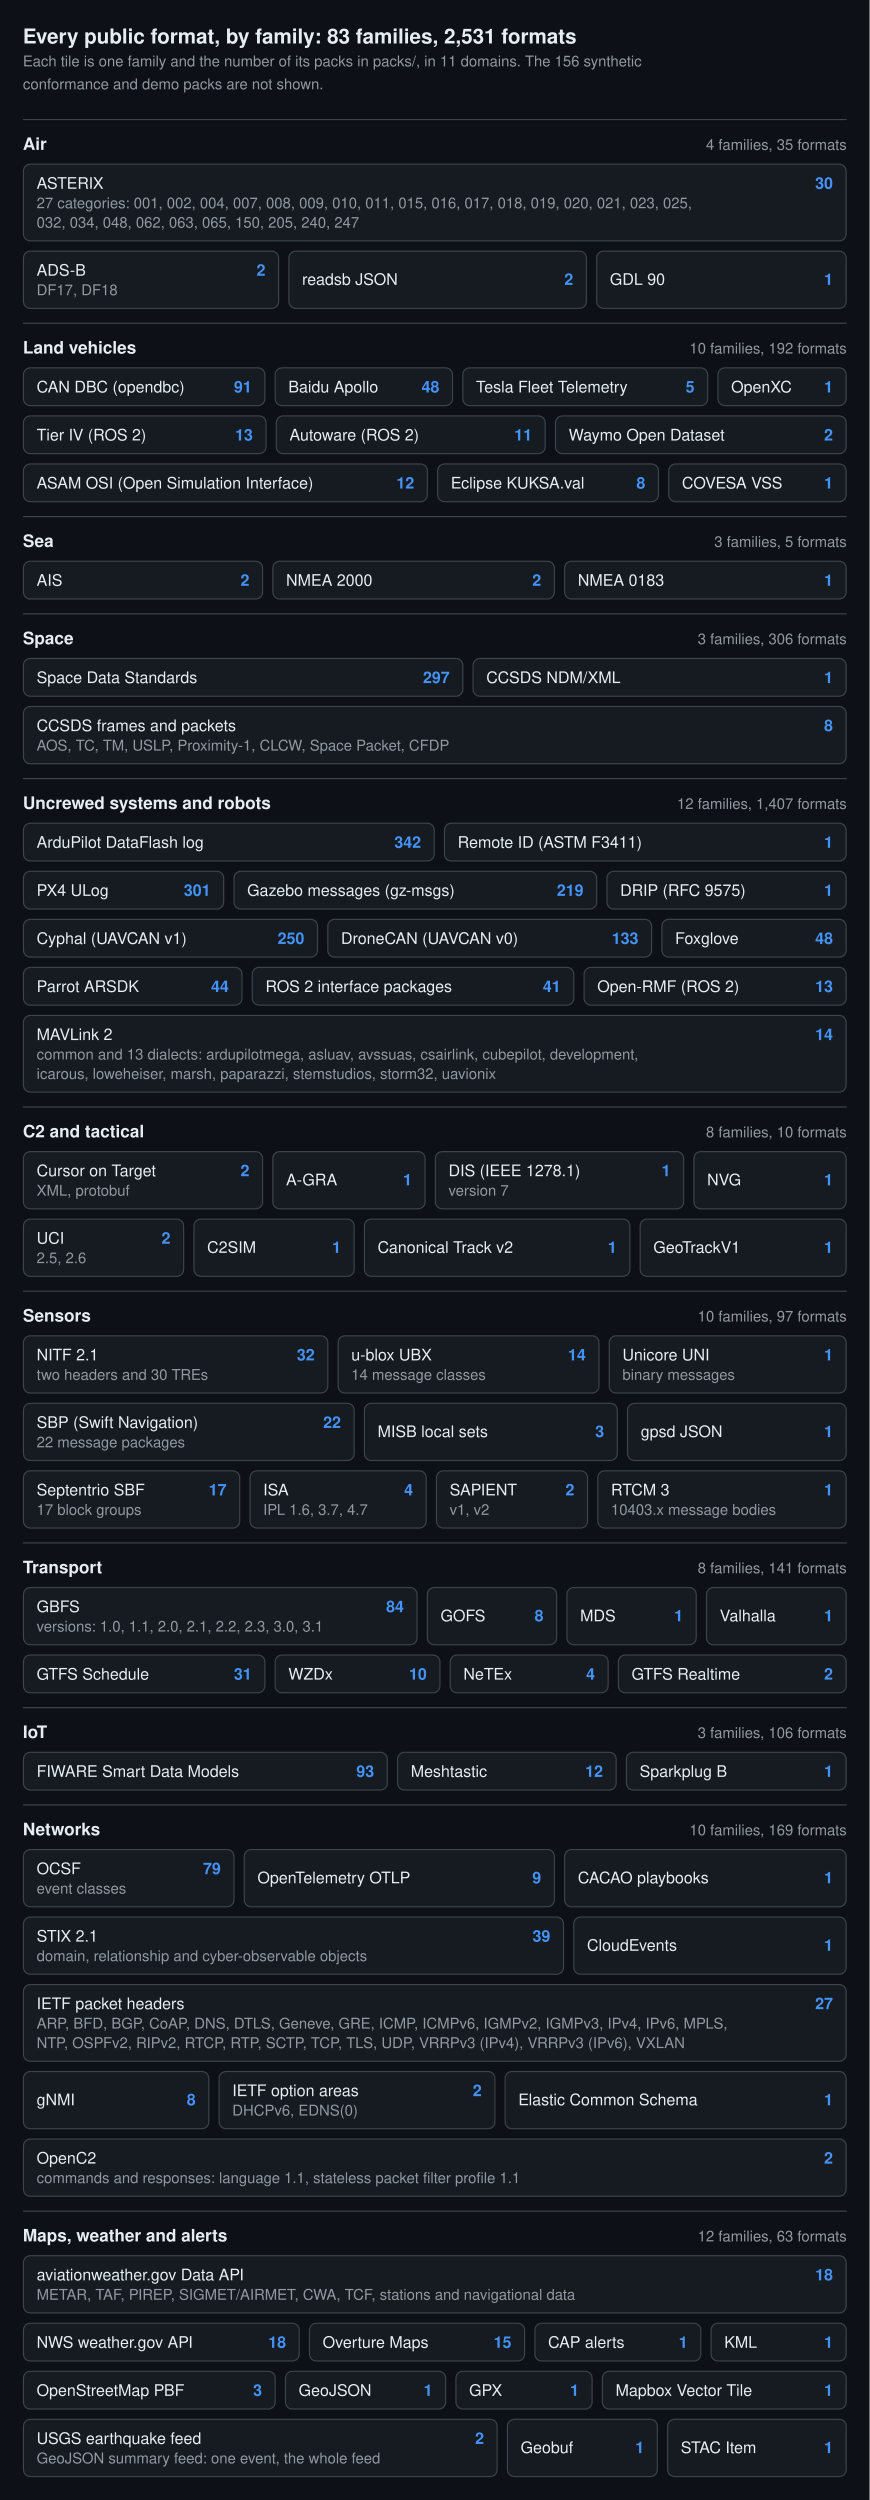
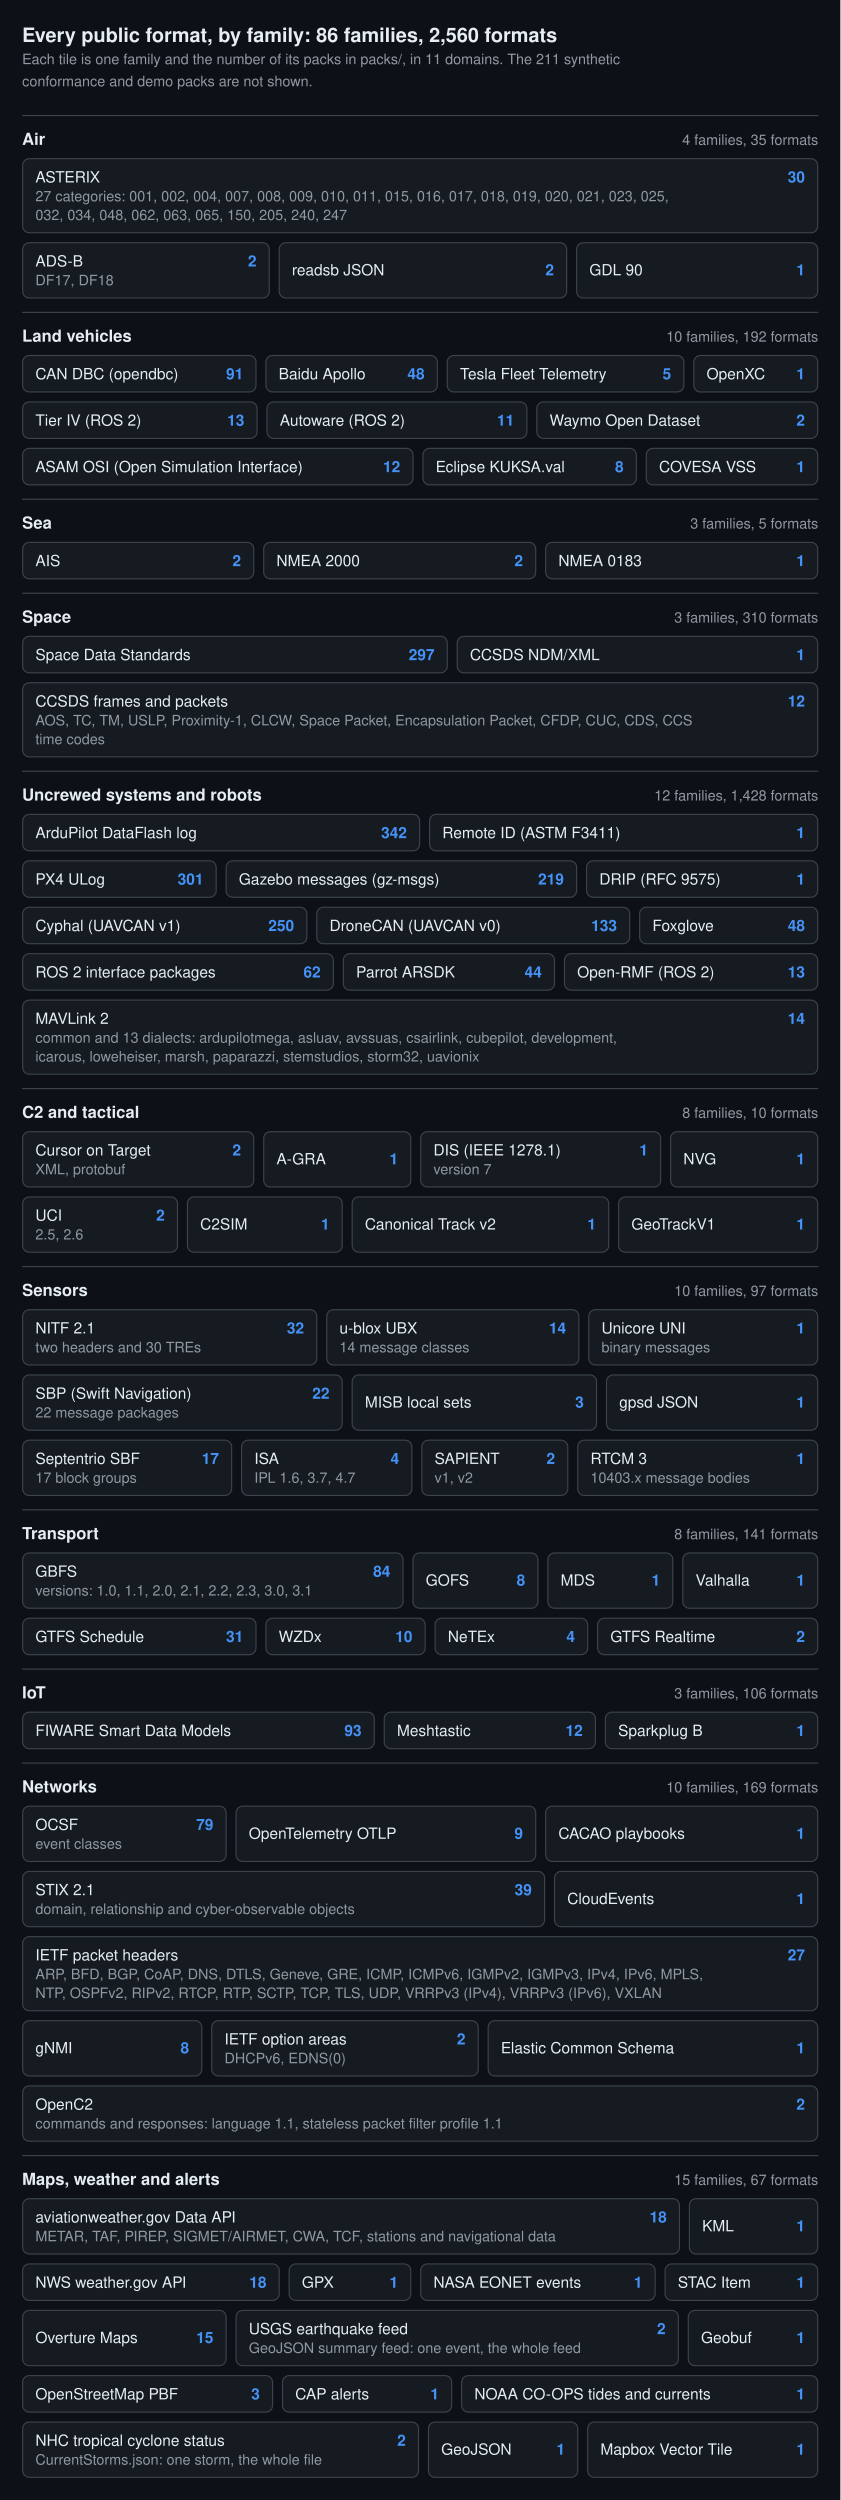
- <svg xmlns="http://www.w3.org/2000/svg" viewBox="0 0 760 2185" width="100%" role="img" aria-labelledby="t d">
+ <svg xmlns="http://www.w3.org/2000/svg" viewBox="0 0 760 2261" width="100%" role="img" aria-labelledby="t d">
  <style>
  .cf-bg{fill:#0d1117} .cf-ink{fill:#e6edf3} .cf-quiet{fill:#9198a1} .cf-num{fill:#4493f8}
  .cf-t{font-family:-apple-system,BlinkMacSystemFont,"Segoe UI",Helvetica,Arial,"Liberation Sans","DejaVu Sans",sans-serif}
  .cf-tile{fill:#161b22;stroke:#3d444d;stroke-width:1}
  .cf-rule{fill:#3d444d}
</style>
-   <rect x="0" y="0" width="760" height="2185" class="cf-bg" />
-   <text x="20" y="38" class="cf-t cf-ink" font-size="18" font-weight="700" data-role="title">Every public format, by family: 83 families, 2,531 formats</text>
-   <text x="20" y="58" class="cf-t cf-quiet" font-size="13" data-role="note">Each tile is one family and the number of its packs in packs/, in 11 domains. The 156 synthetic</text>
+   <rect x="0" y="0" width="760" height="2261" class="cf-bg" />
+   <text x="20" y="38" class="cf-t cf-ink" font-size="18" font-weight="700" data-role="title">Every public format, by family: 86 families, 2,560 formats</text>
+   <text x="20" y="58" class="cf-t cf-quiet" font-size="13" data-role="note">Each tile is one family and the number of its packs in packs/, in 11 domains. The 211 synthetic</text>
  <text x="20" y="78" class="cf-t cf-quiet" font-size="13" data-role="note">conformance and demo packs are not shown.</text>
  <rect x="20" y="104" width="720" height="1" class="cf-rule" />
  <text x="20" y="131" class="cf-t cf-ink" font-size="15" font-weight="700">Air</text>
  <text x="740" y="131" class="cf-t cf-quiet" font-size="13" text-anchor="end">4 families, 35 formats</text>
  <rect x="20.5" y="143.5" width="719" height="67" rx="6" class="cf-tile" />
  <text x="32" y="165" class="cf-t cf-ink" font-size="14">ASTERIX</text>
  <text x="728" y="165" class="cf-t cf-num" font-size="14" font-weight="700" text-anchor="end">30</text>
  <text x="32" y="182" class="cf-t cf-quiet" font-size="13">27 categories: 001, 002, 004, 007, 008, 009, 010, 011, 015, 016, 017, 018, 019, 020, 021, 023, 025,</text>
  <text x="32" y="199" class="cf-t cf-quiet" font-size="13">032, 034, 048, 062, 063, 065, 150, 205, 240, 247</text>
  <rect x="20.5" y="219.5" width="223" height="50" rx="6" class="cf-tile" />
  <text x="32" y="241" class="cf-t cf-ink" font-size="14">ADS-B</text>
  <text x="232" y="241" class="cf-t cf-num" font-size="14" font-weight="700" text-anchor="end">2</text>
  <text x="32" y="258" class="cf-t cf-quiet" font-size="13">DF17, DF18</text>
  <rect x="252.5" y="219.5" width="260" height="50" rx="6" class="cf-tile" />
  <text x="264" y="249" class="cf-t cf-ink" font-size="14">readsb JSON</text>
  <text x="501" y="249" class="cf-t cf-num" font-size="14" font-weight="700" text-anchor="end">2</text>
  <rect x="521.5" y="219.5" width="218" height="50" rx="6" class="cf-tile" />
  <text x="533" y="249" class="cf-t cf-ink" font-size="14">GDL 90</text>
  <text x="728" y="249" class="cf-t cf-num" font-size="14" font-weight="700" text-anchor="end">1</text>
  <rect x="20" y="282" width="720" height="1" class="cf-rule" />
  <text x="20" y="309" class="cf-t cf-ink" font-size="15" font-weight="700">Land vehicles</text>
  <text x="740" y="309" class="cf-t cf-quiet" font-size="13" text-anchor="end">10 families, 192 formats</text>
  <rect x="20.5" y="321.5" width="211" height="33" rx="6" class="cf-tile" />
  <text x="32" y="343" class="cf-t cf-ink" font-size="14">CAN DBC (opendbc)</text>
  <text x="220" y="343" class="cf-t cf-num" font-size="14" font-weight="700" text-anchor="end">91</text>
  <rect x="240.5" y="321.5" width="155" height="33" rx="6" class="cf-tile" />
  <text x="252" y="343" class="cf-t cf-ink" font-size="14">Baidu Apollo</text>
  <text x="384" y="343" class="cf-t cf-num" font-size="14" font-weight="700" text-anchor="end">48</text>
  <rect x="404.5" y="321.5" width="214" height="33" rx="6" class="cf-tile" />
  <text x="416" y="343" class="cf-t cf-ink" font-size="14">Tesla Fleet Telemetry</text>
  <text x="607" y="343" class="cf-t cf-num" font-size="14" font-weight="700" text-anchor="end">5</text>
  <rect x="627.5" y="321.5" width="112" height="33" rx="6" class="cf-tile" />
  <text x="639" y="343" class="cf-t cf-ink" font-size="14">OpenXC</text>
  <text x="728" y="343" class="cf-t cf-num" font-size="14" font-weight="700" text-anchor="end">1</text>
  <rect x="20.5" y="363.5" width="212" height="33" rx="6" class="cf-tile" />
  <text x="32" y="385" class="cf-t cf-ink" font-size="14">Tier IV (ROS 2)</text>
  <text x="221" y="385" class="cf-t cf-num" font-size="14" font-weight="700" text-anchor="end">13</text>
  <rect x="241.5" y="363.5" width="235" height="33" rx="6" class="cf-tile" />
  <text x="253" y="385" class="cf-t cf-ink" font-size="14">Autoware (ROS 2)</text>
  <text x="465" y="385" class="cf-t cf-num" font-size="14" font-weight="700" text-anchor="end">11</text>
  <rect x="485.5" y="363.5" width="254" height="33" rx="6" class="cf-tile" />
  <text x="497" y="385" class="cf-t cf-ink" font-size="14">Waymo Open Dataset</text>
  <text x="728" y="385" class="cf-t cf-num" font-size="14" font-weight="700" text-anchor="end">2</text>
  <rect x="20.5" y="405.5" width="353" height="33" rx="6" class="cf-tile" />
  <text x="32" y="427" class="cf-t cf-ink" font-size="14">ASAM OSI (Open Simulation Interface)</text>
  <text x="362" y="427" class="cf-t cf-num" font-size="14" font-weight="700" text-anchor="end">12</text>
  <rect x="382.5" y="405.5" width="193" height="33" rx="6" class="cf-tile" />
  <text x="394" y="427" class="cf-t cf-ink" font-size="14">Eclipse KUKSA.val</text>
  <text x="564" y="427" class="cf-t cf-num" font-size="14" font-weight="700" text-anchor="end">8</text>
  <rect x="584.5" y="405.5" width="155" height="33" rx="6" class="cf-tile" />
  <text x="596" y="427" class="cf-t cf-ink" font-size="14">COVESA VSS</text>
  <text x="728" y="427" class="cf-t cf-num" font-size="14" font-weight="700" text-anchor="end">1</text>
  <rect x="20" y="451" width="720" height="1" class="cf-rule" />
  <text x="20" y="478" class="cf-t cf-ink" font-size="15" font-weight="700">Sea</text>
  <text x="740" y="478" class="cf-t cf-quiet" font-size="13" text-anchor="end">3 families, 5 formats</text>
  <rect x="20.5" y="490.5" width="209" height="33" rx="6" class="cf-tile" />
  <text x="32" y="512" class="cf-t cf-ink" font-size="14">AIS</text>
  <text x="218" y="512" class="cf-t cf-num" font-size="14" font-weight="700" text-anchor="end">2</text>
  <rect x="238.5" y="490.5" width="246" height="33" rx="6" class="cf-tile" />
  <text x="250" y="512" class="cf-t cf-ink" font-size="14">NMEA 2000</text>
  <text x="473" y="512" class="cf-t cf-num" font-size="14" font-weight="700" text-anchor="end">2</text>
  <rect x="493.5" y="490.5" width="246" height="33" rx="6" class="cf-tile" />
  <text x="505" y="512" class="cf-t cf-ink" font-size="14">NMEA 0183</text>
  <text x="728" y="512" class="cf-t cf-num" font-size="14" font-weight="700" text-anchor="end">1</text>
  <rect x="20" y="536" width="720" height="1" class="cf-rule" />
  <text x="20" y="563" class="cf-t cf-ink" font-size="15" font-weight="700">Space</text>
-   <text x="740" y="563" class="cf-t cf-quiet" font-size="13" text-anchor="end">3 families, 306 formats</text>
+   <text x="740" y="563" class="cf-t cf-quiet" font-size="13" text-anchor="end">3 families, 310 formats</text>
  <rect x="20.5" y="575.5" width="384" height="33" rx="6" class="cf-tile" />
  <text x="32" y="597" class="cf-t cf-ink" font-size="14">Space Data Standards</text>
  <text x="393" y="597" class="cf-t cf-num" font-size="14" font-weight="700" text-anchor="end">297</text>
  <rect x="413.5" y="575.5" width="326" height="33" rx="6" class="cf-tile" />
  <text x="425" y="597" class="cf-t cf-ink" font-size="14">CCSDS NDM/XML</text>
  <text x="728" y="597" class="cf-t cf-num" font-size="14" font-weight="700" text-anchor="end">1</text>
-   <rect x="20.5" y="617.5" width="719" height="50" rx="6" class="cf-tile" />
+   <rect x="20.5" y="617.5" width="719" height="67" rx="6" class="cf-tile" />
  <text x="32" y="639" class="cf-t cf-ink" font-size="14">CCSDS frames and packets</text>
-   <text x="728" y="639" class="cf-t cf-num" font-size="14" font-weight="700" text-anchor="end">8</text>
-   <text x="32" y="656" class="cf-t cf-quiet" font-size="13">AOS, TC, TM, USLP, Proximity-1, CLCW, Space Packet, CFDP</text>
-   <rect x="20" y="680" width="720" height="1" class="cf-rule" />
-   <text x="20" y="707" class="cf-t cf-ink" font-size="15" font-weight="700">Uncrewed systems and robots</text>
-   <text x="740" y="707" class="cf-t cf-quiet" font-size="13" text-anchor="end">12 families, 1,407 formats</text>
-   <rect x="20.5" y="719.5" width="359" height="33" rx="6" class="cf-tile" />
-   <text x="32" y="741" class="cf-t cf-ink" font-size="14">ArduPilot DataFlash log</text>
-   <text x="368" y="741" class="cf-t cf-num" font-size="14" font-weight="700" text-anchor="end">342</text>
-   <rect x="388.5" y="719.5" width="351" height="33" rx="6" class="cf-tile" />
-   <text x="400" y="741" class="cf-t cf-ink" font-size="14">Remote ID (ASTM F3411)</text>
-   <text x="728" y="741" class="cf-t cf-num" font-size="14" font-weight="700" text-anchor="end">1</text>
-   <rect x="20.5" y="761.5" width="175" height="33" rx="6" class="cf-tile" />
-   <text x="32" y="783" class="cf-t cf-ink" font-size="14">PX4 ULog</text>
-   <text x="184" y="783" class="cf-t cf-num" font-size="14" font-weight="700" text-anchor="end">301</text>
-   <rect x="204.5" y="761.5" width="317" height="33" rx="6" class="cf-tile" />
-   <text x="216" y="783" class="cf-t cf-ink" font-size="14">Gazebo messages (gz-msgs)</text>
-   <text x="510" y="783" class="cf-t cf-num" font-size="14" font-weight="700" text-anchor="end">219</text>
-   <rect x="530.5" y="761.5" width="209" height="33" rx="6" class="cf-tile" />
-   <text x="542" y="783" class="cf-t cf-ink" font-size="14">DRIP (RFC 9575)</text>
-   <text x="728" y="783" class="cf-t cf-num" font-size="14" font-weight="700" text-anchor="end">1</text>
-   <rect x="20.5" y="803.5" width="257" height="33" rx="6" class="cf-tile" />
-   <text x="32" y="825" class="cf-t cf-ink" font-size="14">Cyphal (UAVCAN v1)</text>
-   <text x="266" y="825" class="cf-t cf-num" font-size="14" font-weight="700" text-anchor="end">250</text>
-   <rect x="286.5" y="803.5" width="283" height="33" rx="6" class="cf-tile" />
-   <text x="298" y="825" class="cf-t cf-ink" font-size="14">DroneCAN (UAVCAN v0)</text>
-   <text x="558" y="825" class="cf-t cf-num" font-size="14" font-weight="700" text-anchor="end">133</text>
-   <rect x="578.5" y="803.5" width="161" height="33" rx="6" class="cf-tile" />
-   <text x="590" y="825" class="cf-t cf-ink" font-size="14">Foxglove</text>
-   <text x="728" y="825" class="cf-t cf-num" font-size="14" font-weight="700" text-anchor="end">48</text>
-   <rect x="20.5" y="845.5" width="191" height="33" rx="6" class="cf-tile" />
-   <text x="32" y="867" class="cf-t cf-ink" font-size="14">Parrot ARSDK</text>
-   <text x="200" y="867" class="cf-t cf-num" font-size="14" font-weight="700" text-anchor="end">44</text>
-   <rect x="220.5" y="845.5" width="281" height="33" rx="6" class="cf-tile" />
-   <text x="232" y="867" class="cf-t cf-ink" font-size="14">ROS 2 interface packages</text>
-   <text x="490" y="867" class="cf-t cf-num" font-size="14" font-weight="700" text-anchor="end">41</text>
-   <rect x="510.5" y="845.5" width="229" height="33" rx="6" class="cf-tile" />
-   <text x="522" y="867" class="cf-t cf-ink" font-size="14">Open-RMF (ROS 2)</text>
-   <text x="728" y="867" class="cf-t cf-num" font-size="14" font-weight="700" text-anchor="end">13</text>
-   <rect x="20.5" y="887.5" width="719" height="67" rx="6" class="cf-tile" />
-   <text x="32" y="909" class="cf-t cf-ink" font-size="14">MAVLink 2</text>
-   <text x="728" y="909" class="cf-t cf-num" font-size="14" font-weight="700" text-anchor="end">14</text>
-   <text x="32" y="926" class="cf-t cf-quiet" font-size="13">common and 13 dialects: ardupilotmega, asluav, avssuas, csairlink, cubepilot, development,</text>
-   <text x="32" y="943" class="cf-t cf-quiet" font-size="13">icarous, loweheiser, marsh, paparazzi, stemstudios, storm32, uavionix</text>
-   <rect x="20" y="967" width="720" height="1" class="cf-rule" />
-   <text x="20" y="994" class="cf-t cf-ink" font-size="15" font-weight="700">C2 and tactical</text>
-   <text x="740" y="994" class="cf-t cf-quiet" font-size="13" text-anchor="end">8 families, 10 formats</text>
-   <rect x="20.5" y="1006.5" width="209" height="50" rx="6" class="cf-tile" />
-   <text x="32" y="1028" class="cf-t cf-ink" font-size="14">Cursor on Target</text>
-   <text x="218" y="1028" class="cf-t cf-num" font-size="14" font-weight="700" text-anchor="end">2</text>
-   <text x="32" y="1045" class="cf-t cf-quiet" font-size="13">XML, protobuf</text>
-   <rect x="238.5" y="1006.5" width="133" height="50" rx="6" class="cf-tile" />
-   <text x="250" y="1036" class="cf-t cf-ink" font-size="14">A-GRA</text>
-   <text x="360" y="1036" class="cf-t cf-num" font-size="14" font-weight="700" text-anchor="end">1</text>
-   <rect x="380.5" y="1006.5" width="217" height="50" rx="6" class="cf-tile" />
-   <text x="392" y="1028" class="cf-t cf-ink" font-size="14">DIS (IEEE 1278.1)</text>
-   <text x="586" y="1028" class="cf-t cf-num" font-size="14" font-weight="700" text-anchor="end">1</text>
-   <text x="392" y="1045" class="cf-t cf-quiet" font-size="13">version 7</text>
-   <rect x="606.5" y="1006.5" width="133" height="50" rx="6" class="cf-tile" />
-   <text x="618" y="1036" class="cf-t cf-ink" font-size="14">NVG</text>
-   <text x="728" y="1036" class="cf-t cf-num" font-size="14" font-weight="700" text-anchor="end">1</text>
-   <rect x="20.5" y="1065.5" width="140" height="50" rx="6" class="cf-tile" />
-   <text x="32" y="1087" class="cf-t cf-ink" font-size="14">UCI</text>
-   <text x="149" y="1087" class="cf-t cf-num" font-size="14" font-weight="700" text-anchor="end">2</text>
-   <text x="32" y="1104" class="cf-t cf-quiet" font-size="13">2.5, 2.6</text>
-   <rect x="169.5" y="1065.5" width="140" height="50" rx="6" class="cf-tile" />
-   <text x="181" y="1095" class="cf-t cf-ink" font-size="14">C2SIM</text>
-   <text x="298" y="1095" class="cf-t cf-num" font-size="14" font-weight="700" text-anchor="end">1</text>
-   <rect x="318.5" y="1065.5" width="232" height="50" rx="6" class="cf-tile" />
-   <text x="330" y="1095" class="cf-t cf-ink" font-size="14">Canonical Track v2</text>
-   <text x="539" y="1095" class="cf-t cf-num" font-size="14" font-weight="700" text-anchor="end">1</text>
-   <rect x="559.5" y="1065.5" width="180" height="50" rx="6" class="cf-tile" />
-   <text x="571" y="1095" class="cf-t cf-ink" font-size="14">GeoTrackV1</text>
-   <text x="728" y="1095" class="cf-t cf-num" font-size="14" font-weight="700" text-anchor="end">1</text>
-   <rect x="20" y="1128" width="720" height="1" class="cf-rule" />
-   <text x="20" y="1155" class="cf-t cf-ink" font-size="15" font-weight="700">Sensors</text>
-   <text x="740" y="1155" class="cf-t cf-quiet" font-size="13" text-anchor="end">10 families, 97 formats</text>
-   <rect x="20.5" y="1167.5" width="266" height="50" rx="6" class="cf-tile" />
-   <text x="32" y="1189" class="cf-t cf-ink" font-size="14">NITF 2.1</text>
-   <text x="275" y="1189" class="cf-t cf-num" font-size="14" font-weight="700" text-anchor="end">32</text>
-   <text x="32" y="1206" class="cf-t cf-quiet" font-size="13">two headers and 30 TREs</text>
-   <rect x="295.5" y="1167.5" width="228" height="50" rx="6" class="cf-tile" />
-   <text x="307" y="1189" class="cf-t cf-ink" font-size="14">u-blox UBX</text>
-   <text x="512" y="1189" class="cf-t cf-num" font-size="14" font-weight="700" text-anchor="end">14</text>
-   <text x="307" y="1206" class="cf-t cf-quiet" font-size="13">14 message classes</text>
-   <rect x="532.5" y="1167.5" width="207" height="50" rx="6" class="cf-tile" />
-   <text x="544" y="1189" class="cf-t cf-ink" font-size="14">Unicore UNI</text>
-   <text x="728" y="1189" class="cf-t cf-num" font-size="14" font-weight="700" text-anchor="end">1</text>
-   <text x="544" y="1206" class="cf-t cf-quiet" font-size="13">binary messages</text>
-   <rect x="20.5" y="1226.5" width="289" height="50" rx="6" class="cf-tile" />
-   <text x="32" y="1248" class="cf-t cf-ink" font-size="14">SBP (Swift Navigation)</text>
-   <text x="298" y="1248" class="cf-t cf-num" font-size="14" font-weight="700" text-anchor="end">22</text>
-   <text x="32" y="1265" class="cf-t cf-quiet" font-size="13">22 message packages</text>
-   <rect x="318.5" y="1226.5" width="221" height="50" rx="6" class="cf-tile" />
-   <text x="330" y="1256" class="cf-t cf-ink" font-size="14">MISB local sets</text>
-   <text x="528" y="1256" class="cf-t cf-num" font-size="14" font-weight="700" text-anchor="end">3</text>
-   <rect x="548.5" y="1226.5" width="191" height="50" rx="6" class="cf-tile" />
-   <text x="560" y="1256" class="cf-t cf-ink" font-size="14">gpsd JSON</text>
-   <text x="728" y="1256" class="cf-t cf-num" font-size="14" font-weight="700" text-anchor="end">1</text>
-   <rect x="20.5" y="1285.5" width="189" height="50" rx="6" class="cf-tile" />
-   <text x="32" y="1307" class="cf-t cf-ink" font-size="14">Septentrio SBF</text>
-   <text x="198" y="1307" class="cf-t cf-num" font-size="14" font-weight="700" text-anchor="end">17</text>
-   <text x="32" y="1324" class="cf-t cf-quiet" font-size="13">17 block groups</text>
-   <rect x="218.5" y="1285.5" width="154" height="50" rx="6" class="cf-tile" />
-   <text x="230" y="1307" class="cf-t cf-ink" font-size="14">ISA</text>
-   <text x="361" y="1307" class="cf-t cf-num" font-size="14" font-weight="700" text-anchor="end">4</text>
-   <text x="230" y="1324" class="cf-t cf-quiet" font-size="13">IPL 1.6, 3.7, 4.7</text>
-   <rect x="381.5" y="1285.5" width="132" height="50" rx="6" class="cf-tile" />
-   <text x="393" y="1307" class="cf-t cf-ink" font-size="14">SAPIENT</text>
-   <text x="502" y="1307" class="cf-t cf-num" font-size="14" font-weight="700" text-anchor="end">2</text>
-   <text x="393" y="1324" class="cf-t cf-quiet" font-size="13">v1, v2</text>
-   <rect x="522.5" y="1285.5" width="217" height="50" rx="6" class="cf-tile" />
-   <text x="534" y="1307" class="cf-t cf-ink" font-size="14">RTCM 3</text>
-   <text x="728" y="1307" class="cf-t cf-num" font-size="14" font-weight="700" text-anchor="end">1</text>
-   <text x="534" y="1324" class="cf-t cf-quiet" font-size="13">10403.x message bodies</text>
-   <rect x="20" y="1348" width="720" height="1" class="cf-rule" />
-   <text x="20" y="1375" class="cf-t cf-ink" font-size="15" font-weight="700">Transport</text>
-   <text x="740" y="1375" class="cf-t cf-quiet" font-size="13" text-anchor="end">8 families, 141 formats</text>
-   <rect x="20.5" y="1387.5" width="344" height="50" rx="6" class="cf-tile" />
-   <text x="32" y="1409" class="cf-t cf-ink" font-size="14">GBFS</text>
-   <text x="353" y="1409" class="cf-t cf-num" font-size="14" font-weight="700" text-anchor="end">84</text>
-   <text x="32" y="1426" class="cf-t cf-quiet" font-size="13">versions: 1.0, 1.1, 2.0, 2.1, 2.2, 2.3, 3.0, 3.1</text>
-   <rect x="373.5" y="1387.5" width="113" height="50" rx="6" class="cf-tile" />
-   <text x="385" y="1417" class="cf-t cf-ink" font-size="14">GOFS</text>
-   <text x="475" y="1417" class="cf-t cf-num" font-size="14" font-weight="700" text-anchor="end">8</text>
-   <rect x="495.5" y="1387.5" width="113" height="50" rx="6" class="cf-tile" />
-   <text x="507" y="1417" class="cf-t cf-ink" font-size="14">MDS</text>
-   <text x="597" y="1417" class="cf-t cf-num" font-size="14" font-weight="700" text-anchor="end">1</text>
-   <rect x="617.5" y="1387.5" width="122" height="50" rx="6" class="cf-tile" />
-   <text x="629" y="1417" class="cf-t cf-ink" font-size="14">Valhalla</text>
-   <text x="728" y="1417" class="cf-t cf-num" font-size="14" font-weight="700" text-anchor="end">1</text>
-   <rect x="20.5" y="1446.5" width="211" height="33" rx="6" class="cf-tile" />
-   <text x="32" y="1468" class="cf-t cf-ink" font-size="14">GTFS Schedule</text>
-   <text x="220" y="1468" class="cf-t cf-num" font-size="14" font-weight="700" text-anchor="end">31</text>
-   <rect x="240.5" y="1446.5" width="144" height="33" rx="6" class="cf-tile" />
-   <text x="252" y="1468" class="cf-t cf-ink" font-size="14">WZDx</text>
-   <text x="373" y="1468" class="cf-t cf-num" font-size="14" font-weight="700" text-anchor="end">10</text>
-   <rect x="393.5" y="1446.5" width="138" height="33" rx="6" class="cf-tile" />
-   <text x="405" y="1468" class="cf-t cf-ink" font-size="14">NeTEx</text>
-   <text x="520" y="1468" class="cf-t cf-num" font-size="14" font-weight="700" text-anchor="end">4</text>
-   <rect x="540.5" y="1446.5" width="199" height="33" rx="6" class="cf-tile" />
-   <text x="552" y="1468" class="cf-t cf-ink" font-size="14">GTFS Realtime</text>
-   <text x="728" y="1468" class="cf-t cf-num" font-size="14" font-weight="700" text-anchor="end">2</text>
-   <rect x="20" y="1492" width="720" height="1" class="cf-rule" />
-   <text x="20" y="1519" class="cf-t cf-ink" font-size="15" font-weight="700">IoT</text>
-   <text x="740" y="1519" class="cf-t cf-quiet" font-size="13" text-anchor="end">3 families, 106 formats</text>
-   <rect x="20.5" y="1531.5" width="318" height="33" rx="6" class="cf-tile" />
-   <text x="32" y="1553" class="cf-t cf-ink" font-size="14">FIWARE Smart Data Models</text>
-   <text x="327" y="1553" class="cf-t cf-num" font-size="14" font-weight="700" text-anchor="end">93</text>
-   <rect x="347.5" y="1531.5" width="191" height="33" rx="6" class="cf-tile" />
-   <text x="359" y="1553" class="cf-t cf-ink" font-size="14">Meshtastic</text>
-   <text x="527" y="1553" class="cf-t cf-num" font-size="14" font-weight="700" text-anchor="end">12</text>
-   <rect x="547.5" y="1531.5" width="192" height="33" rx="6" class="cf-tile" />
-   <text x="559" y="1553" class="cf-t cf-ink" font-size="14">Sparkplug B</text>
-   <text x="728" y="1553" class="cf-t cf-num" font-size="14" font-weight="700" text-anchor="end">1</text>
-   <rect x="20" y="1577" width="720" height="1" class="cf-rule" />
-   <text x="20" y="1604" class="cf-t cf-ink" font-size="15" font-weight="700">Networks</text>
-   <text x="740" y="1604" class="cf-t cf-quiet" font-size="13" text-anchor="end">10 families, 169 formats</text>
-   <rect x="20.5" y="1616.5" width="184" height="50" rx="6" class="cf-tile" />
-   <text x="32" y="1638" class="cf-t cf-ink" font-size="14">OCSF</text>
-   <text x="193" y="1638" class="cf-t cf-num" font-size="14" font-weight="700" text-anchor="end">79</text>
-   <text x="32" y="1655" class="cf-t cf-quiet" font-size="13">event classes</text>
-   <rect x="213.5" y="1616.5" width="271" height="50" rx="6" class="cf-tile" />
-   <text x="225" y="1646" class="cf-t cf-ink" font-size="14">OpenTelemetry OTLP</text>
-   <text x="473" y="1646" class="cf-t cf-num" font-size="14" font-weight="700" text-anchor="end">9</text>
-   <rect x="493.5" y="1616.5" width="246" height="50" rx="6" class="cf-tile" />
-   <text x="505" y="1646" class="cf-t cf-ink" font-size="14">CACAO playbooks</text>
-   <text x="728" y="1646" class="cf-t cf-num" font-size="14" font-weight="700" text-anchor="end">1</text>
-   <rect x="20.5" y="1675.5" width="472" height="50" rx="6" class="cf-tile" />
-   <text x="32" y="1697" class="cf-t cf-ink" font-size="14">STIX 2.1</text>
-   <text x="481" y="1697" class="cf-t cf-num" font-size="14" font-weight="700" text-anchor="end">39</text>
-   <text x="32" y="1714" class="cf-t cf-quiet" font-size="13">domain, relationship and cyber-observable objects</text>
-   <rect x="501.5" y="1675.5" width="238" height="50" rx="6" class="cf-tile" />
-   <text x="513" y="1705" class="cf-t cf-ink" font-size="14">CloudEvents</text>
-   <text x="728" y="1705" class="cf-t cf-num" font-size="14" font-weight="700" text-anchor="end">1</text>
-   <rect x="20.5" y="1734.5" width="719" height="67" rx="6" class="cf-tile" />
-   <text x="32" y="1756" class="cf-t cf-ink" font-size="14">IETF packet headers</text>
-   <text x="728" y="1756" class="cf-t cf-num" font-size="14" font-weight="700" text-anchor="end">27</text>
-   <text x="32" y="1773" class="cf-t cf-quiet" font-size="13">ARP, BFD, BGP, CoAP, DNS, DTLS, Geneve, GRE, ICMP, ICMPv6, IGMPv2, IGMPv3, IPv4, IPv6, MPLS,</text>
-   <text x="32" y="1790" class="cf-t cf-quiet" font-size="13">NTP, OSPFv2, RIPv2, RTCP, RTP, SCTP, TCP, TLS, UDP, VRRPv3 (IPv4), VRRPv3 (IPv6), VXLAN</text>
-   <rect x="20.5" y="1810.5" width="162" height="50" rx="6" class="cf-tile" />
-   <text x="32" y="1840" class="cf-t cf-ink" font-size="14">gNMI</text>
-   <text x="171" y="1840" class="cf-t cf-num" font-size="14" font-weight="700" text-anchor="end">8</text>
-   <rect x="191.5" y="1810.5" width="241" height="50" rx="6" class="cf-tile" />
-   <text x="203" y="1832" class="cf-t cf-ink" font-size="14">IETF option areas</text>
-   <text x="421" y="1832" class="cf-t cf-num" font-size="14" font-weight="700" text-anchor="end">2</text>
-   <text x="203" y="1849" class="cf-t cf-quiet" font-size="13">DHCPv6, EDNS(0)</text>
-   <rect x="441.5" y="1810.5" width="298" height="50" rx="6" class="cf-tile" />
-   <text x="453" y="1840" class="cf-t cf-ink" font-size="14">Elastic Common Schema</text>
-   <text x="728" y="1840" class="cf-t cf-num" font-size="14" font-weight="700" text-anchor="end">1</text>
-   <rect x="20.5" y="1869.5" width="719" height="50" rx="6" class="cf-tile" />
-   <text x="32" y="1891" class="cf-t cf-ink" font-size="14">OpenC2</text>
-   <text x="728" y="1891" class="cf-t cf-num" font-size="14" font-weight="700" text-anchor="end">2</text>
-   <text x="32" y="1908" class="cf-t cf-quiet" font-size="13">commands and responses: language 1.1, stateless packet filter profile 1.1</text>
-   <rect x="20" y="1932" width="720" height="1" class="cf-rule" />
-   <text x="20" y="1959" class="cf-t cf-ink" font-size="15" font-weight="700">Maps, weather and alerts</text>
-   <text x="740" y="1959" class="cf-t cf-quiet" font-size="13" text-anchor="end">12 families, 63 formats</text>
-   <rect x="20.5" y="1971.5" width="719" height="50" rx="6" class="cf-tile" />
-   <text x="32" y="1993" class="cf-t cf-ink" font-size="14">aviationweather.gov Data API</text>
-   <text x="728" y="1993" class="cf-t cf-num" font-size="14" font-weight="700" text-anchor="end">18</text>
-   <text x="32" y="2010" class="cf-t cf-quiet" font-size="13">METAR, TAF, PIREP, SIGMET/AIRMET, CWA, TCF, stations and navigational data</text>
-   <rect x="20.5" y="2030.5" width="241" height="33" rx="6" class="cf-tile" />
-   <text x="32" y="2052" class="cf-t cf-ink" font-size="14">NWS weather.gov API</text>
-   <text x="250" y="2052" class="cf-t cf-num" font-size="14" font-weight="700" text-anchor="end">18</text>
-   <rect x="270.5" y="2030.5" width="188" height="33" rx="6" class="cf-tile" />
-   <text x="282" y="2052" class="cf-t cf-ink" font-size="14">Overture Maps</text>
-   <text x="447" y="2052" class="cf-t cf-num" font-size="14" font-weight="700" text-anchor="end">15</text>
-   <rect x="467.5" y="2030.5" width="145" height="33" rx="6" class="cf-tile" />
-   <text x="479" y="2052" class="cf-t cf-ink" font-size="14">CAP alerts</text>
-   <text x="601" y="2052" class="cf-t cf-num" font-size="14" font-weight="700" text-anchor="end">1</text>
-   <rect x="621.5" y="2030.5" width="118" height="33" rx="6" class="cf-tile" />
-   <text x="633" y="2052" class="cf-t cf-ink" font-size="14">KML</text>
-   <text x="728" y="2052" class="cf-t cf-num" font-size="14" font-weight="700" text-anchor="end">1</text>
-   <rect x="20.5" y="2072.5" width="220" height="33" rx="6" class="cf-tile" />
-   <text x="32" y="2094" class="cf-t cf-ink" font-size="14">OpenStreetMap PBF</text>
-   <text x="229" y="2094" class="cf-t cf-num" font-size="14" font-weight="700" text-anchor="end">3</text>
-   <rect x="249.5" y="2072.5" width="140" height="33" rx="6" class="cf-tile" />
-   <text x="261" y="2094" class="cf-t cf-ink" font-size="14">GeoJSON</text>
-   <text x="378" y="2094" class="cf-t cf-num" font-size="14" font-weight="700" text-anchor="end">1</text>
-   <rect x="398.5" y="2072.5" width="119" height="33" rx="6" class="cf-tile" />
-   <text x="410" y="2094" class="cf-t cf-ink" font-size="14">GPX</text>
-   <text x="506" y="2094" class="cf-t cf-num" font-size="14" font-weight="700" text-anchor="end">1</text>
-   <rect x="526.5" y="2072.5" width="213" height="33" rx="6" class="cf-tile" />
-   <text x="538" y="2094" class="cf-t cf-ink" font-size="14">Mapbox Vector Tile</text>
-   <text x="728" y="2094" class="cf-t cf-num" font-size="14" font-weight="700" text-anchor="end">1</text>
-   <rect x="20.5" y="2114.5" width="414" height="50" rx="6" class="cf-tile" />
-   <text x="32" y="2136" class="cf-t cf-ink" font-size="14">USGS earthquake feed</text>
-   <text x="423" y="2136" class="cf-t cf-num" font-size="14" font-weight="700" text-anchor="end">2</text>
-   <text x="32" y="2153" class="cf-t cf-quiet" font-size="13">GeoJSON summary feed: one event, the whole feed</text>
-   <rect x="443.5" y="2114.5" width="131" height="50" rx="6" class="cf-tile" />
-   <text x="455" y="2144" class="cf-t cf-ink" font-size="14">Geobuf</text>
-   <text x="563" y="2144" class="cf-t cf-num" font-size="14" font-weight="700" text-anchor="end">1</text>
-   <rect x="583.5" y="2114.5" width="156" height="50" rx="6" class="cf-tile" />
-   <text x="595" y="2144" class="cf-t cf-ink" font-size="14">STAC Item</text>
-   <text x="728" y="2144" class="cf-t cf-num" font-size="14" font-weight="700" text-anchor="end">1</text>
+   <text x="728" y="639" class="cf-t cf-num" font-size="14" font-weight="700" text-anchor="end">12</text>
+   <text x="32" y="656" class="cf-t cf-quiet" font-size="13">AOS, TC, TM, USLP, Proximity-1, CLCW, Space Packet, Encapsulation Packet, CFDP, CUC, CDS, CCS</text>
+   <text x="32" y="673" class="cf-t cf-quiet" font-size="13">time codes</text>
+   <rect x="20" y="697" width="720" height="1" class="cf-rule" />
+   <text x="20" y="724" class="cf-t cf-ink" font-size="15" font-weight="700">Uncrewed systems and robots</text>
+   <text x="740" y="724" class="cf-t cf-quiet" font-size="13" text-anchor="end">12 families, 1,428 formats</text>
+   <rect x="20.5" y="736.5" width="359" height="33" rx="6" class="cf-tile" />
+   <text x="32" y="758" class="cf-t cf-ink" font-size="14">ArduPilot DataFlash log</text>
+   <text x="368" y="758" class="cf-t cf-num" font-size="14" font-weight="700" text-anchor="end">342</text>
+   <rect x="388.5" y="736.5" width="351" height="33" rx="6" class="cf-tile" />
+   <text x="400" y="758" class="cf-t cf-ink" font-size="14">Remote ID (ASTM F3411)</text>
+   <text x="728" y="758" class="cf-t cf-num" font-size="14" font-weight="700" text-anchor="end">1</text>
+   <rect x="20.5" y="778.5" width="175" height="33" rx="6" class="cf-tile" />
+   <text x="32" y="800" class="cf-t cf-ink" font-size="14">PX4 ULog</text>
+   <text x="184" y="800" class="cf-t cf-num" font-size="14" font-weight="700" text-anchor="end">301</text>
+   <rect x="204.5" y="778.5" width="317" height="33" rx="6" class="cf-tile" />
+   <text x="216" y="800" class="cf-t cf-ink" font-size="14">Gazebo messages (gz-msgs)</text>
+   <text x="510" y="800" class="cf-t cf-num" font-size="14" font-weight="700" text-anchor="end">219</text>
+   <rect x="530.5" y="778.5" width="209" height="33" rx="6" class="cf-tile" />
+   <text x="542" y="800" class="cf-t cf-ink" font-size="14">DRIP (RFC 9575)</text>
+   <text x="728" y="800" class="cf-t cf-num" font-size="14" font-weight="700" text-anchor="end">1</text>
+   <rect x="20.5" y="820.5" width="257" height="33" rx="6" class="cf-tile" />
+   <text x="32" y="842" class="cf-t cf-ink" font-size="14">Cyphal (UAVCAN v1)</text>
+   <text x="266" y="842" class="cf-t cf-num" font-size="14" font-weight="700" text-anchor="end">250</text>
+   <rect x="286.5" y="820.5" width="283" height="33" rx="6" class="cf-tile" />
+   <text x="298" y="842" class="cf-t cf-ink" font-size="14">DroneCAN (UAVCAN v0)</text>
+   <text x="558" y="842" class="cf-t cf-num" font-size="14" font-weight="700" text-anchor="end">133</text>
+   <rect x="578.5" y="820.5" width="161" height="33" rx="6" class="cf-tile" />
+   <text x="590" y="842" class="cf-t cf-ink" font-size="14">Foxglove</text>
+   <text x="728" y="842" class="cf-t cf-num" font-size="14" font-weight="700" text-anchor="end">48</text>
+   <rect x="20.5" y="862.5" width="281" height="33" rx="6" class="cf-tile" />
+   <text x="32" y="884" class="cf-t cf-ink" font-size="14">ROS 2 interface packages</text>
+   <text x="290" y="884" class="cf-t cf-num" font-size="14" font-weight="700" text-anchor="end">62</text>
+   <rect x="310.5" y="862.5" width="191" height="33" rx="6" class="cf-tile" />
+   <text x="322" y="884" class="cf-t cf-ink" font-size="14">Parrot ARSDK</text>
+   <text x="490" y="884" class="cf-t cf-num" font-size="14" font-weight="700" text-anchor="end">44</text>
+   <rect x="510.5" y="862.5" width="229" height="33" rx="6" class="cf-tile" />
+   <text x="522" y="884" class="cf-t cf-ink" font-size="14">Open-RMF (ROS 2)</text>
+   <text x="728" y="884" class="cf-t cf-num" font-size="14" font-weight="700" text-anchor="end">13</text>
+   <rect x="20.5" y="904.5" width="719" height="67" rx="6" class="cf-tile" />
+   <text x="32" y="926" class="cf-t cf-ink" font-size="14">MAVLink 2</text>
+   <text x="728" y="926" class="cf-t cf-num" font-size="14" font-weight="700" text-anchor="end">14</text>
+   <text x="32" y="943" class="cf-t cf-quiet" font-size="13">common and 13 dialects: ardupilotmega, asluav, avssuas, csairlink, cubepilot, development,</text>
+   <text x="32" y="960" class="cf-t cf-quiet" font-size="13">icarous, loweheiser, marsh, paparazzi, stemstudios, storm32, uavionix</text>
+   <rect x="20" y="984" width="720" height="1" class="cf-rule" />
+   <text x="20" y="1011" class="cf-t cf-ink" font-size="15" font-weight="700">C2 and tactical</text>
+   <text x="740" y="1011" class="cf-t cf-quiet" font-size="13" text-anchor="end">8 families, 10 formats</text>
+   <rect x="20.5" y="1023.5" width="209" height="50" rx="6" class="cf-tile" />
+   <text x="32" y="1045" class="cf-t cf-ink" font-size="14">Cursor on Target</text>
+   <text x="218" y="1045" class="cf-t cf-num" font-size="14" font-weight="700" text-anchor="end">2</text>
+   <text x="32" y="1062" class="cf-t cf-quiet" font-size="13">XML, protobuf</text>
+   <rect x="238.5" y="1023.5" width="133" height="50" rx="6" class="cf-tile" />
+   <text x="250" y="1053" class="cf-t cf-ink" font-size="14">A-GRA</text>
+   <text x="360" y="1053" class="cf-t cf-num" font-size="14" font-weight="700" text-anchor="end">1</text>
+   <rect x="380.5" y="1023.5" width="217" height="50" rx="6" class="cf-tile" />
+   <text x="392" y="1045" class="cf-t cf-ink" font-size="14">DIS (IEEE 1278.1)</text>
+   <text x="586" y="1045" class="cf-t cf-num" font-size="14" font-weight="700" text-anchor="end">1</text>
+   <text x="392" y="1062" class="cf-t cf-quiet" font-size="13">version 7</text>
+   <rect x="606.5" y="1023.5" width="133" height="50" rx="6" class="cf-tile" />
+   <text x="618" y="1053" class="cf-t cf-ink" font-size="14">NVG</text>
+   <text x="728" y="1053" class="cf-t cf-num" font-size="14" font-weight="700" text-anchor="end">1</text>
+   <rect x="20.5" y="1082.5" width="140" height="50" rx="6" class="cf-tile" />
+   <text x="32" y="1104" class="cf-t cf-ink" font-size="14">UCI</text>
+   <text x="149" y="1104" class="cf-t cf-num" font-size="14" font-weight="700" text-anchor="end">2</text>
+   <text x="32" y="1121" class="cf-t cf-quiet" font-size="13">2.5, 2.6</text>
+   <rect x="169.5" y="1082.5" width="140" height="50" rx="6" class="cf-tile" />
+   <text x="181" y="1112" class="cf-t cf-ink" font-size="14">C2SIM</text>
+   <text x="298" y="1112" class="cf-t cf-num" font-size="14" font-weight="700" text-anchor="end">1</text>
+   <rect x="318.5" y="1082.5" width="232" height="50" rx="6" class="cf-tile" />
+   <text x="330" y="1112" class="cf-t cf-ink" font-size="14">Canonical Track v2</text>
+   <text x="539" y="1112" class="cf-t cf-num" font-size="14" font-weight="700" text-anchor="end">1</text>
+   <rect x="559.5" y="1082.5" width="180" height="50" rx="6" class="cf-tile" />
+   <text x="571" y="1112" class="cf-t cf-ink" font-size="14">GeoTrackV1</text>
+   <text x="728" y="1112" class="cf-t cf-num" font-size="14" font-weight="700" text-anchor="end">1</text>
+   <rect x="20" y="1145" width="720" height="1" class="cf-rule" />
+   <text x="20" y="1172" class="cf-t cf-ink" font-size="15" font-weight="700">Sensors</text>
+   <text x="740" y="1172" class="cf-t cf-quiet" font-size="13" text-anchor="end">10 families, 97 formats</text>
+   <rect x="20.5" y="1184.5" width="266" height="50" rx="6" class="cf-tile" />
+   <text x="32" y="1206" class="cf-t cf-ink" font-size="14">NITF 2.1</text>
+   <text x="275" y="1206" class="cf-t cf-num" font-size="14" font-weight="700" text-anchor="end">32</text>
+   <text x="32" y="1223" class="cf-t cf-quiet" font-size="13">two headers and 30 TREs</text>
+   <rect x="295.5" y="1184.5" width="228" height="50" rx="6" class="cf-tile" />
+   <text x="307" y="1206" class="cf-t cf-ink" font-size="14">u-blox UBX</text>
+   <text x="512" y="1206" class="cf-t cf-num" font-size="14" font-weight="700" text-anchor="end">14</text>
+   <text x="307" y="1223" class="cf-t cf-quiet" font-size="13">14 message classes</text>
+   <rect x="532.5" y="1184.5" width="207" height="50" rx="6" class="cf-tile" />
+   <text x="544" y="1206" class="cf-t cf-ink" font-size="14">Unicore UNI</text>
+   <text x="728" y="1206" class="cf-t cf-num" font-size="14" font-weight="700" text-anchor="end">1</text>
+   <text x="544" y="1223" class="cf-t cf-quiet" font-size="13">binary messages</text>
+   <rect x="20.5" y="1243.5" width="289" height="50" rx="6" class="cf-tile" />
+   <text x="32" y="1265" class="cf-t cf-ink" font-size="14">SBP (Swift Navigation)</text>
+   <text x="298" y="1265" class="cf-t cf-num" font-size="14" font-weight="700" text-anchor="end">22</text>
+   <text x="32" y="1282" class="cf-t cf-quiet" font-size="13">22 message packages</text>
+   <rect x="318.5" y="1243.5" width="221" height="50" rx="6" class="cf-tile" />
+   <text x="330" y="1273" class="cf-t cf-ink" font-size="14">MISB local sets</text>
+   <text x="528" y="1273" class="cf-t cf-num" font-size="14" font-weight="700" text-anchor="end">3</text>
+   <rect x="548.5" y="1243.5" width="191" height="50" rx="6" class="cf-tile" />
+   <text x="560" y="1273" class="cf-t cf-ink" font-size="14">gpsd JSON</text>
+   <text x="728" y="1273" class="cf-t cf-num" font-size="14" font-weight="700" text-anchor="end">1</text>
+   <rect x="20.5" y="1302.5" width="189" height="50" rx="6" class="cf-tile" />
+   <text x="32" y="1324" class="cf-t cf-ink" font-size="14">Septentrio SBF</text>
+   <text x="198" y="1324" class="cf-t cf-num" font-size="14" font-weight="700" text-anchor="end">17</text>
+   <text x="32" y="1341" class="cf-t cf-quiet" font-size="13">17 block groups</text>
+   <rect x="218.5" y="1302.5" width="154" height="50" rx="6" class="cf-tile" />
+   <text x="230" y="1324" class="cf-t cf-ink" font-size="14">ISA</text>
+   <text x="361" y="1324" class="cf-t cf-num" font-size="14" font-weight="700" text-anchor="end">4</text>
+   <text x="230" y="1341" class="cf-t cf-quiet" font-size="13">IPL 1.6, 3.7, 4.7</text>
+   <rect x="381.5" y="1302.5" width="132" height="50" rx="6" class="cf-tile" />
+   <text x="393" y="1324" class="cf-t cf-ink" font-size="14">SAPIENT</text>
+   <text x="502" y="1324" class="cf-t cf-num" font-size="14" font-weight="700" text-anchor="end">2</text>
+   <text x="393" y="1341" class="cf-t cf-quiet" font-size="13">v1, v2</text>
+   <rect x="522.5" y="1302.5" width="217" height="50" rx="6" class="cf-tile" />
+   <text x="534" y="1324" class="cf-t cf-ink" font-size="14">RTCM 3</text>
+   <text x="728" y="1324" class="cf-t cf-num" font-size="14" font-weight="700" text-anchor="end">1</text>
+   <text x="534" y="1341" class="cf-t cf-quiet" font-size="13">10403.x message bodies</text>
+   <rect x="20" y="1365" width="720" height="1" class="cf-rule" />
+   <text x="20" y="1392" class="cf-t cf-ink" font-size="15" font-weight="700">Transport</text>
+   <text x="740" y="1392" class="cf-t cf-quiet" font-size="13" text-anchor="end">8 families, 141 formats</text>
+   <rect x="20.5" y="1404.5" width="344" height="50" rx="6" class="cf-tile" />
+   <text x="32" y="1426" class="cf-t cf-ink" font-size="14">GBFS</text>
+   <text x="353" y="1426" class="cf-t cf-num" font-size="14" font-weight="700" text-anchor="end">84</text>
+   <text x="32" y="1443" class="cf-t cf-quiet" font-size="13">versions: 1.0, 1.1, 2.0, 2.1, 2.2, 2.3, 3.0, 3.1</text>
+   <rect x="373.5" y="1404.5" width="113" height="50" rx="6" class="cf-tile" />
+   <text x="385" y="1434" class="cf-t cf-ink" font-size="14">GOFS</text>
+   <text x="475" y="1434" class="cf-t cf-num" font-size="14" font-weight="700" text-anchor="end">8</text>
+   <rect x="495.5" y="1404.5" width="113" height="50" rx="6" class="cf-tile" />
+   <text x="507" y="1434" class="cf-t cf-ink" font-size="14">MDS</text>
+   <text x="597" y="1434" class="cf-t cf-num" font-size="14" font-weight="700" text-anchor="end">1</text>
+   <rect x="617.5" y="1404.5" width="122" height="50" rx="6" class="cf-tile" />
+   <text x="629" y="1434" class="cf-t cf-ink" font-size="14">Valhalla</text>
+   <text x="728" y="1434" class="cf-t cf-num" font-size="14" font-weight="700" text-anchor="end">1</text>
+   <rect x="20.5" y="1463.5" width="211" height="33" rx="6" class="cf-tile" />
+   <text x="32" y="1485" class="cf-t cf-ink" font-size="14">GTFS Schedule</text>
+   <text x="220" y="1485" class="cf-t cf-num" font-size="14" font-weight="700" text-anchor="end">31</text>
+   <rect x="240.5" y="1463.5" width="144" height="33" rx="6" class="cf-tile" />
+   <text x="252" y="1485" class="cf-t cf-ink" font-size="14">WZDx</text>
+   <text x="373" y="1485" class="cf-t cf-num" font-size="14" font-weight="700" text-anchor="end">10</text>
+   <rect x="393.5" y="1463.5" width="138" height="33" rx="6" class="cf-tile" />
+   <text x="405" y="1485" class="cf-t cf-ink" font-size="14">NeTEx</text>
+   <text x="520" y="1485" class="cf-t cf-num" font-size="14" font-weight="700" text-anchor="end">4</text>
+   <rect x="540.5" y="1463.5" width="199" height="33" rx="6" class="cf-tile" />
+   <text x="552" y="1485" class="cf-t cf-ink" font-size="14">GTFS Realtime</text>
+   <text x="728" y="1485" class="cf-t cf-num" font-size="14" font-weight="700" text-anchor="end">2</text>
+   <rect x="20" y="1509" width="720" height="1" class="cf-rule" />
+   <text x="20" y="1536" class="cf-t cf-ink" font-size="15" font-weight="700">IoT</text>
+   <text x="740" y="1536" class="cf-t cf-quiet" font-size="13" text-anchor="end">3 families, 106 formats</text>
+   <rect x="20.5" y="1548.5" width="318" height="33" rx="6" class="cf-tile" />
+   <text x="32" y="1570" class="cf-t cf-ink" font-size="14">FIWARE Smart Data Models</text>
+   <text x="327" y="1570" class="cf-t cf-num" font-size="14" font-weight="700" text-anchor="end">93</text>
+   <rect x="347.5" y="1548.5" width="191" height="33" rx="6" class="cf-tile" />
+   <text x="359" y="1570" class="cf-t cf-ink" font-size="14">Meshtastic</text>
+   <text x="527" y="1570" class="cf-t cf-num" font-size="14" font-weight="700" text-anchor="end">12</text>
+   <rect x="547.5" y="1548.5" width="192" height="33" rx="6" class="cf-tile" />
+   <text x="559" y="1570" class="cf-t cf-ink" font-size="14">Sparkplug B</text>
+   <text x="728" y="1570" class="cf-t cf-num" font-size="14" font-weight="700" text-anchor="end">1</text>
+   <rect x="20" y="1594" width="720" height="1" class="cf-rule" />
+   <text x="20" y="1621" class="cf-t cf-ink" font-size="15" font-weight="700">Networks</text>
+   <text x="740" y="1621" class="cf-t cf-quiet" font-size="13" text-anchor="end">10 families, 169 formats</text>
+   <rect x="20.5" y="1633.5" width="184" height="50" rx="6" class="cf-tile" />
+   <text x="32" y="1655" class="cf-t cf-ink" font-size="14">OCSF</text>
+   <text x="193" y="1655" class="cf-t cf-num" font-size="14" font-weight="700" text-anchor="end">79</text>
+   <text x="32" y="1672" class="cf-t cf-quiet" font-size="13">event classes</text>
+   <rect x="213.5" y="1633.5" width="271" height="50" rx="6" class="cf-tile" />
+   <text x="225" y="1663" class="cf-t cf-ink" font-size="14">OpenTelemetry OTLP</text>
+   <text x="473" y="1663" class="cf-t cf-num" font-size="14" font-weight="700" text-anchor="end">9</text>
+   <rect x="493.5" y="1633.5" width="246" height="50" rx="6" class="cf-tile" />
+   <text x="505" y="1663" class="cf-t cf-ink" font-size="14">CACAO playbooks</text>
+   <text x="728" y="1663" class="cf-t cf-num" font-size="14" font-weight="700" text-anchor="end">1</text>
+   <rect x="20.5" y="1692.5" width="472" height="50" rx="6" class="cf-tile" />
+   <text x="32" y="1714" class="cf-t cf-ink" font-size="14">STIX 2.1</text>
+   <text x="481" y="1714" class="cf-t cf-num" font-size="14" font-weight="700" text-anchor="end">39</text>
+   <text x="32" y="1731" class="cf-t cf-quiet" font-size="13">domain, relationship and cyber-observable objects</text>
+   <rect x="501.5" y="1692.5" width="238" height="50" rx="6" class="cf-tile" />
+   <text x="513" y="1722" class="cf-t cf-ink" font-size="14">CloudEvents</text>
+   <text x="728" y="1722" class="cf-t cf-num" font-size="14" font-weight="700" text-anchor="end">1</text>
+   <rect x="20.5" y="1751.5" width="719" height="67" rx="6" class="cf-tile" />
+   <text x="32" y="1773" class="cf-t cf-ink" font-size="14">IETF packet headers</text>
+   <text x="728" y="1773" class="cf-t cf-num" font-size="14" font-weight="700" text-anchor="end">27</text>
+   <text x="32" y="1790" class="cf-t cf-quiet" font-size="13">ARP, BFD, BGP, CoAP, DNS, DTLS, Geneve, GRE, ICMP, ICMPv6, IGMPv2, IGMPv3, IPv4, IPv6, MPLS,</text>
+   <text x="32" y="1807" class="cf-t cf-quiet" font-size="13">NTP, OSPFv2, RIPv2, RTCP, RTP, SCTP, TCP, TLS, UDP, VRRPv3 (IPv4), VRRPv3 (IPv6), VXLAN</text>
+   <rect x="20.5" y="1827.5" width="162" height="50" rx="6" class="cf-tile" />
+   <text x="32" y="1857" class="cf-t cf-ink" font-size="14">gNMI</text>
+   <text x="171" y="1857" class="cf-t cf-num" font-size="14" font-weight="700" text-anchor="end">8</text>
+   <rect x="191.5" y="1827.5" width="241" height="50" rx="6" class="cf-tile" />
+   <text x="203" y="1849" class="cf-t cf-ink" font-size="14">IETF option areas</text>
+   <text x="421" y="1849" class="cf-t cf-num" font-size="14" font-weight="700" text-anchor="end">2</text>
+   <text x="203" y="1866" class="cf-t cf-quiet" font-size="13">DHCPv6, EDNS(0)</text>
+   <rect x="441.5" y="1827.5" width="298" height="50" rx="6" class="cf-tile" />
+   <text x="453" y="1857" class="cf-t cf-ink" font-size="14">Elastic Common Schema</text>
+   <text x="728" y="1857" class="cf-t cf-num" font-size="14" font-weight="700" text-anchor="end">1</text>
+   <rect x="20.5" y="1886.5" width="719" height="50" rx="6" class="cf-tile" />
+   <text x="32" y="1908" class="cf-t cf-ink" font-size="14">OpenC2</text>
+   <text x="728" y="1908" class="cf-t cf-num" font-size="14" font-weight="700" text-anchor="end">2</text>
+   <text x="32" y="1925" class="cf-t cf-quiet" font-size="13">commands and responses: language 1.1, stateless packet filter profile 1.1</text>
+   <rect x="20" y="1949" width="720" height="1" class="cf-rule" />
+   <text x="20" y="1976" class="cf-t cf-ink" font-size="15" font-weight="700">Maps, weather and alerts</text>
+   <text x="740" y="1976" class="cf-t cf-quiet" font-size="13" text-anchor="end">15 families, 67 formats</text>
+   <rect x="20.5" y="1988.5" width="594" height="50" rx="6" class="cf-tile" />
+   <text x="32" y="2010" class="cf-t cf-ink" font-size="14">aviationweather.gov Data API</text>
+   <text x="603" y="2010" class="cf-t cf-num" font-size="14" font-weight="700" text-anchor="end">18</text>
+   <text x="32" y="2027" class="cf-t cf-quiet" font-size="13">METAR, TAF, PIREP, SIGMET/AIRMET, CWA, TCF, stations and navigational data</text>
+   <rect x="623.5" y="1988.5" width="116" height="50" rx="6" class="cf-tile" />
+   <text x="635" y="2018" class="cf-t cf-ink" font-size="14">KML</text>
+   <text x="728" y="2018" class="cf-t cf-num" font-size="14" font-weight="700" text-anchor="end">1</text>
+   <rect x="20.5" y="2047.5" width="232" height="33" rx="6" class="cf-tile" />
+   <text x="32" y="2069" class="cf-t cf-ink" font-size="14">NWS weather.gov API</text>
+   <text x="241" y="2069" class="cf-t cf-num" font-size="14" font-weight="700" text-anchor="end">18</text>
+   <rect x="261.5" y="2047.5" width="110" height="33" rx="6" class="cf-tile" />
+   <text x="273" y="2069" class="cf-t cf-ink" font-size="14">GPX</text>
+   <text x="360" y="2069" class="cf-t cf-num" font-size="14" font-weight="700" text-anchor="end">1</text>
+   <rect x="380.5" y="2047.5" width="212" height="33" rx="6" class="cf-tile" />
+   <text x="392" y="2069" class="cf-t cf-ink" font-size="14">NASA EONET events</text>
+   <text x="581" y="2069" class="cf-t cf-num" font-size="14" font-weight="700" text-anchor="end">1</text>
+   <rect x="601.5" y="2047.5" width="138" height="33" rx="6" class="cf-tile" />
+   <text x="613" y="2069" class="cf-t cf-ink" font-size="14">STAC Item</text>
+   <text x="728" y="2069" class="cf-t cf-num" font-size="14" font-weight="700" text-anchor="end">1</text>
+   <rect x="20.5" y="2089.5" width="184" height="50" rx="6" class="cf-tile" />
+   <text x="32" y="2119" class="cf-t cf-ink" font-size="14">Overture Maps</text>
+   <text x="193" y="2119" class="cf-t cf-num" font-size="14" font-weight="700" text-anchor="end">15</text>
+   <rect x="213.5" y="2089.5" width="400" height="50" rx="6" class="cf-tile" />
+   <text x="225" y="2111" class="cf-t cf-ink" font-size="14">USGS earthquake feed</text>
+   <text x="602" y="2111" class="cf-t cf-num" font-size="14" font-weight="700" text-anchor="end">2</text>
+   <text x="225" y="2128" class="cf-t cf-quiet" font-size="13">GeoJSON summary feed: one event, the whole feed</text>
+   <rect x="622.5" y="2089.5" width="117" height="50" rx="6" class="cf-tile" />
+   <text x="634" y="2119" class="cf-t cf-ink" font-size="14">Geobuf</text>
+   <text x="728" y="2119" class="cf-t cf-num" font-size="14" font-weight="700" text-anchor="end">1</text>
+   <rect x="20.5" y="2148.5" width="226" height="33" rx="6" class="cf-tile" />
+   <text x="32" y="2170" class="cf-t cf-ink" font-size="14">OpenStreetMap PBF</text>
+   <text x="235" y="2170" class="cf-t cf-num" font-size="14" font-weight="700" text-anchor="end">3</text>
+   <rect x="255.5" y="2148.5" width="153" height="33" rx="6" class="cf-tile" />
+   <text x="267" y="2170" class="cf-t cf-ink" font-size="14">CAP alerts</text>
+   <text x="397" y="2170" class="cf-t cf-num" font-size="14" font-weight="700" text-anchor="end">1</text>
+   <rect x="417.5" y="2148.5" width="322" height="33" rx="6" class="cf-tile" />
+   <text x="429" y="2170" class="cf-t cf-ink" font-size="14">NOAA CO-OPS tides and currents</text>
+   <text x="728" y="2170" class="cf-t cf-num" font-size="14" font-weight="700" text-anchor="end">1</text>
+   <rect x="20.5" y="2190.5" width="358" height="50" rx="6" class="cf-tile" />
+   <text x="32" y="2212" class="cf-t cf-ink" font-size="14">NHC tropical cyclone status</text>
+   <text x="367" y="2212" class="cf-t cf-num" font-size="14" font-weight="700" text-anchor="end">2</text>
+   <text x="32" y="2229" class="cf-t cf-quiet" font-size="13">CurrentStorms.json: one storm, the whole file</text>
+   <rect x="387.5" y="2190.5" width="135" height="50" rx="6" class="cf-tile" />
+   <text x="399" y="2220" class="cf-t cf-ink" font-size="14">GeoJSON</text>
+   <text x="511" y="2220" class="cf-t cf-num" font-size="14" font-weight="700" text-anchor="end">1</text>
+   <rect x="531.5" y="2190.5" width="208" height="50" rx="6" class="cf-tile" />
+   <text x="543" y="2220" class="cf-t cf-ink" font-size="14">Mapbox Vector Tile</text>
+   <text x="728" y="2220" class="cf-t cf-num" font-size="14" font-weight="700" text-anchor="end">1</text>
</svg>
